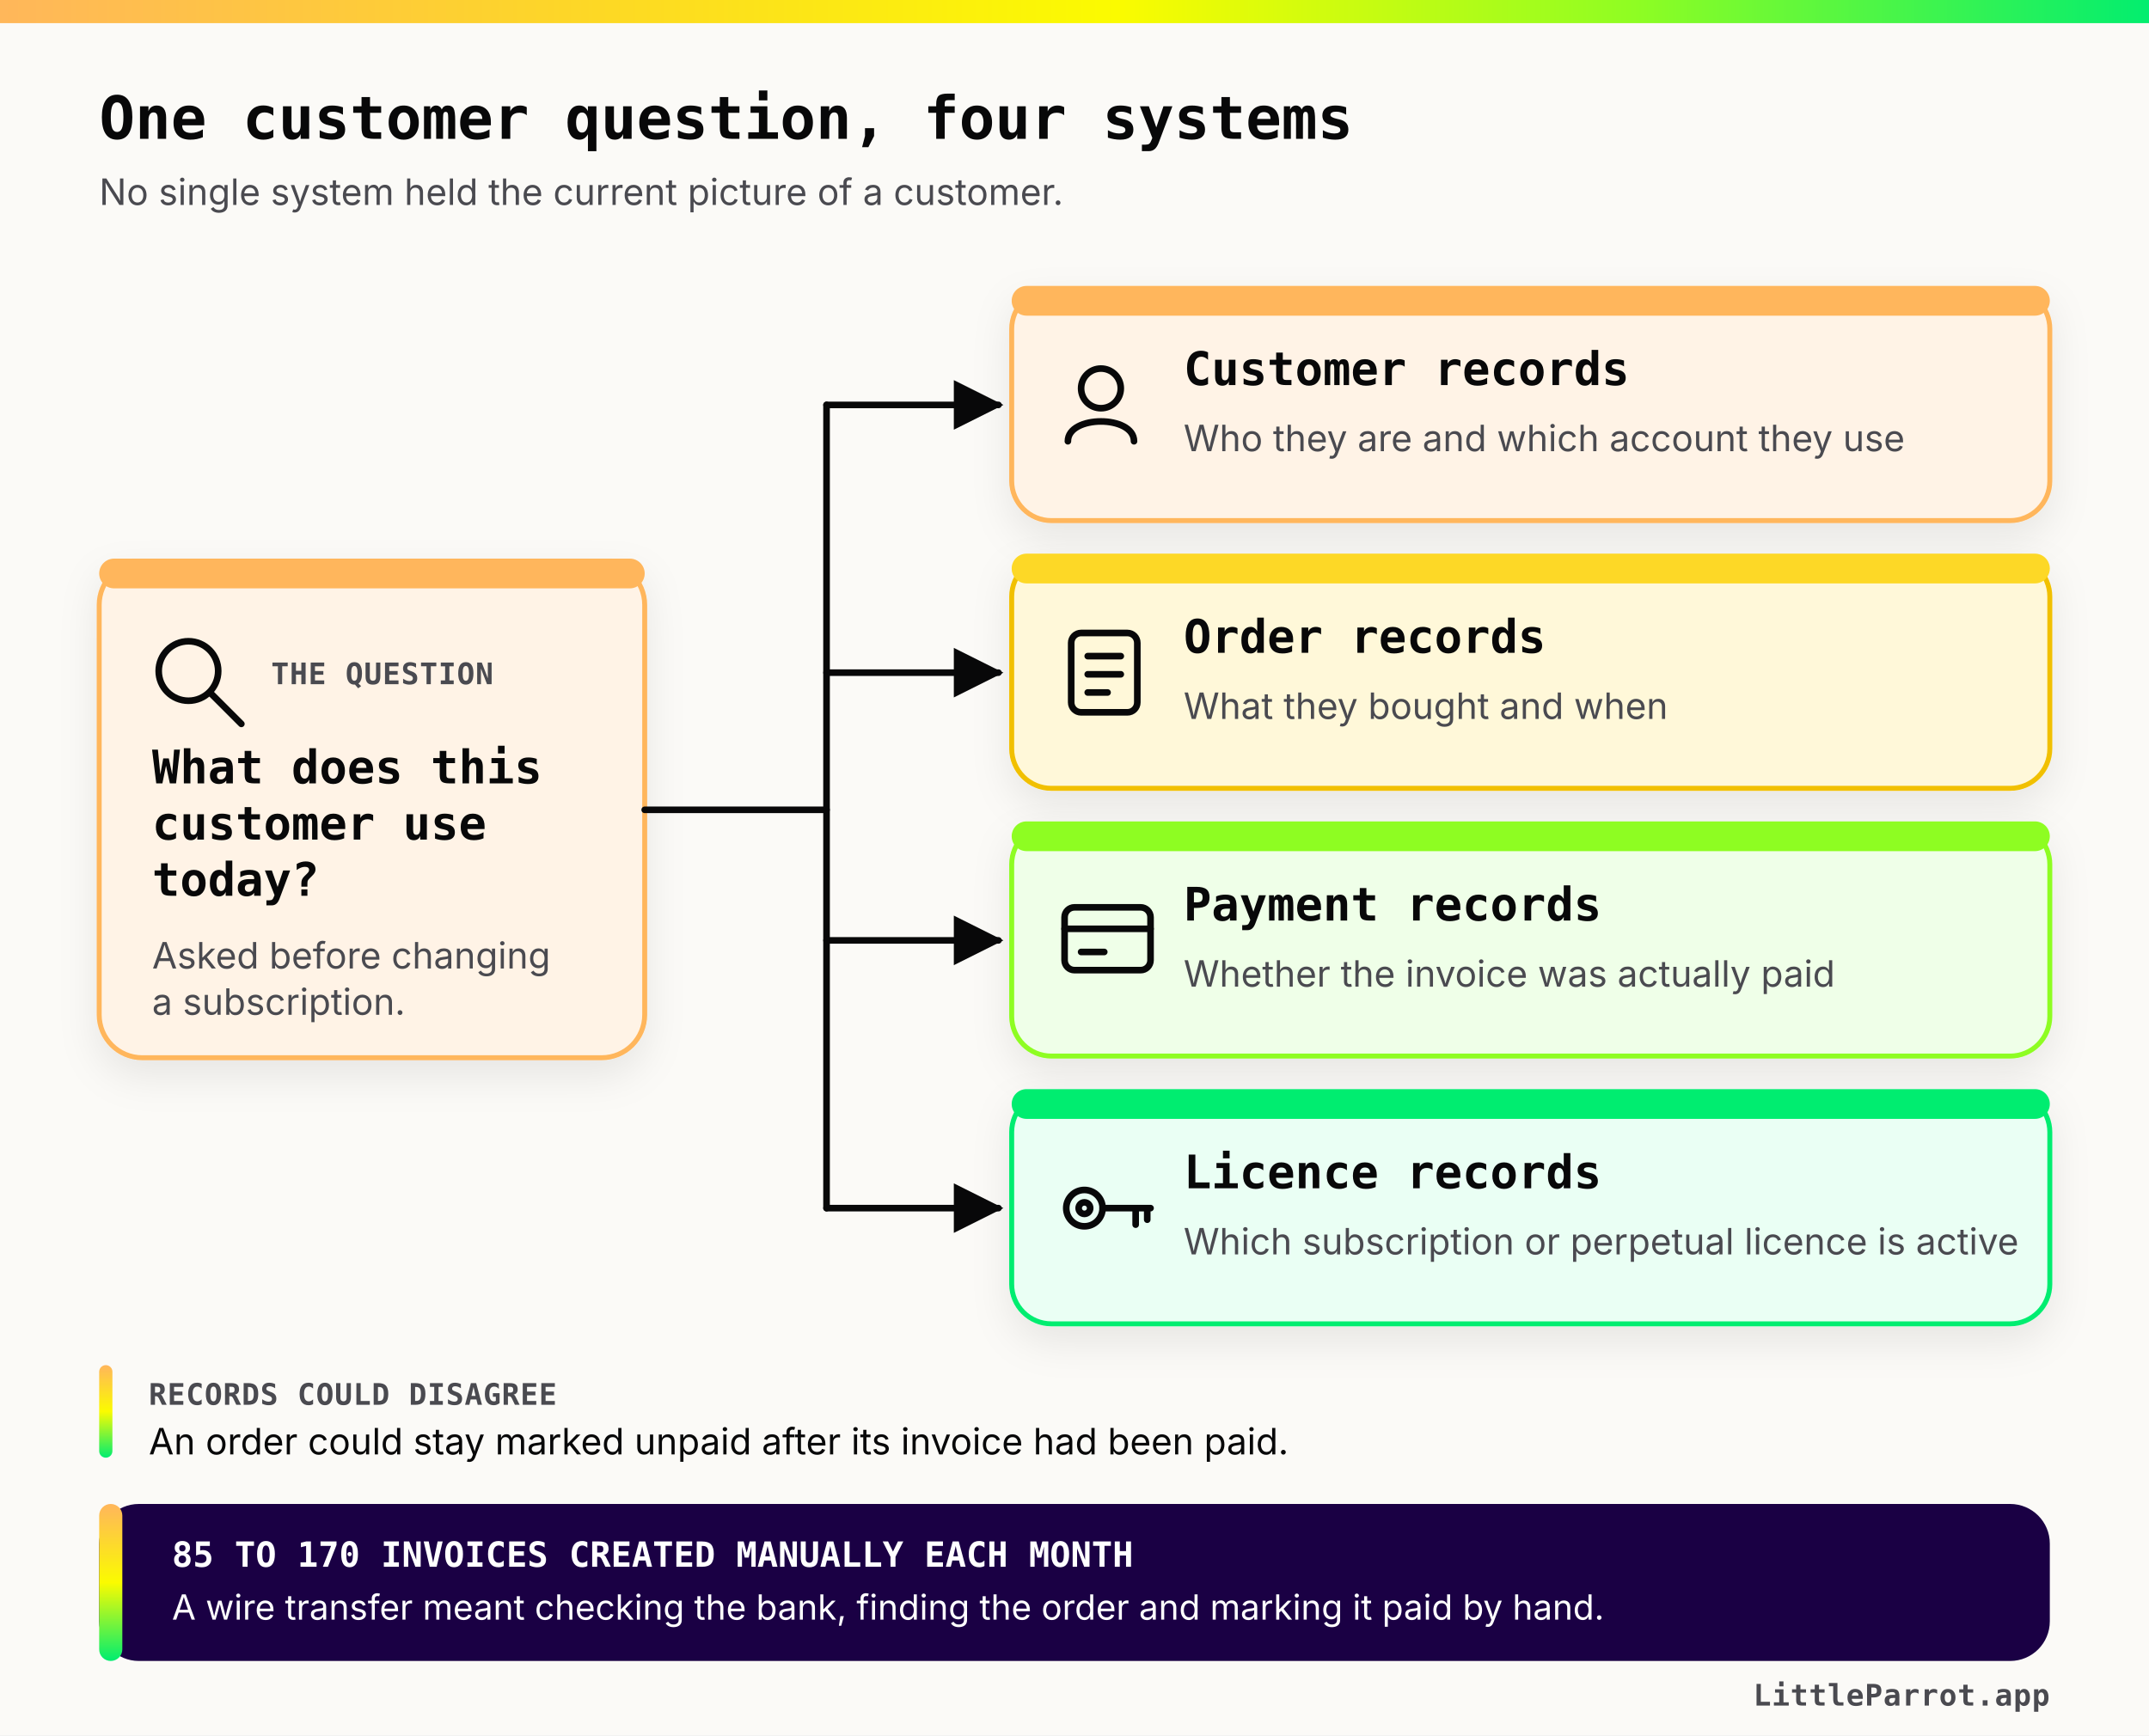
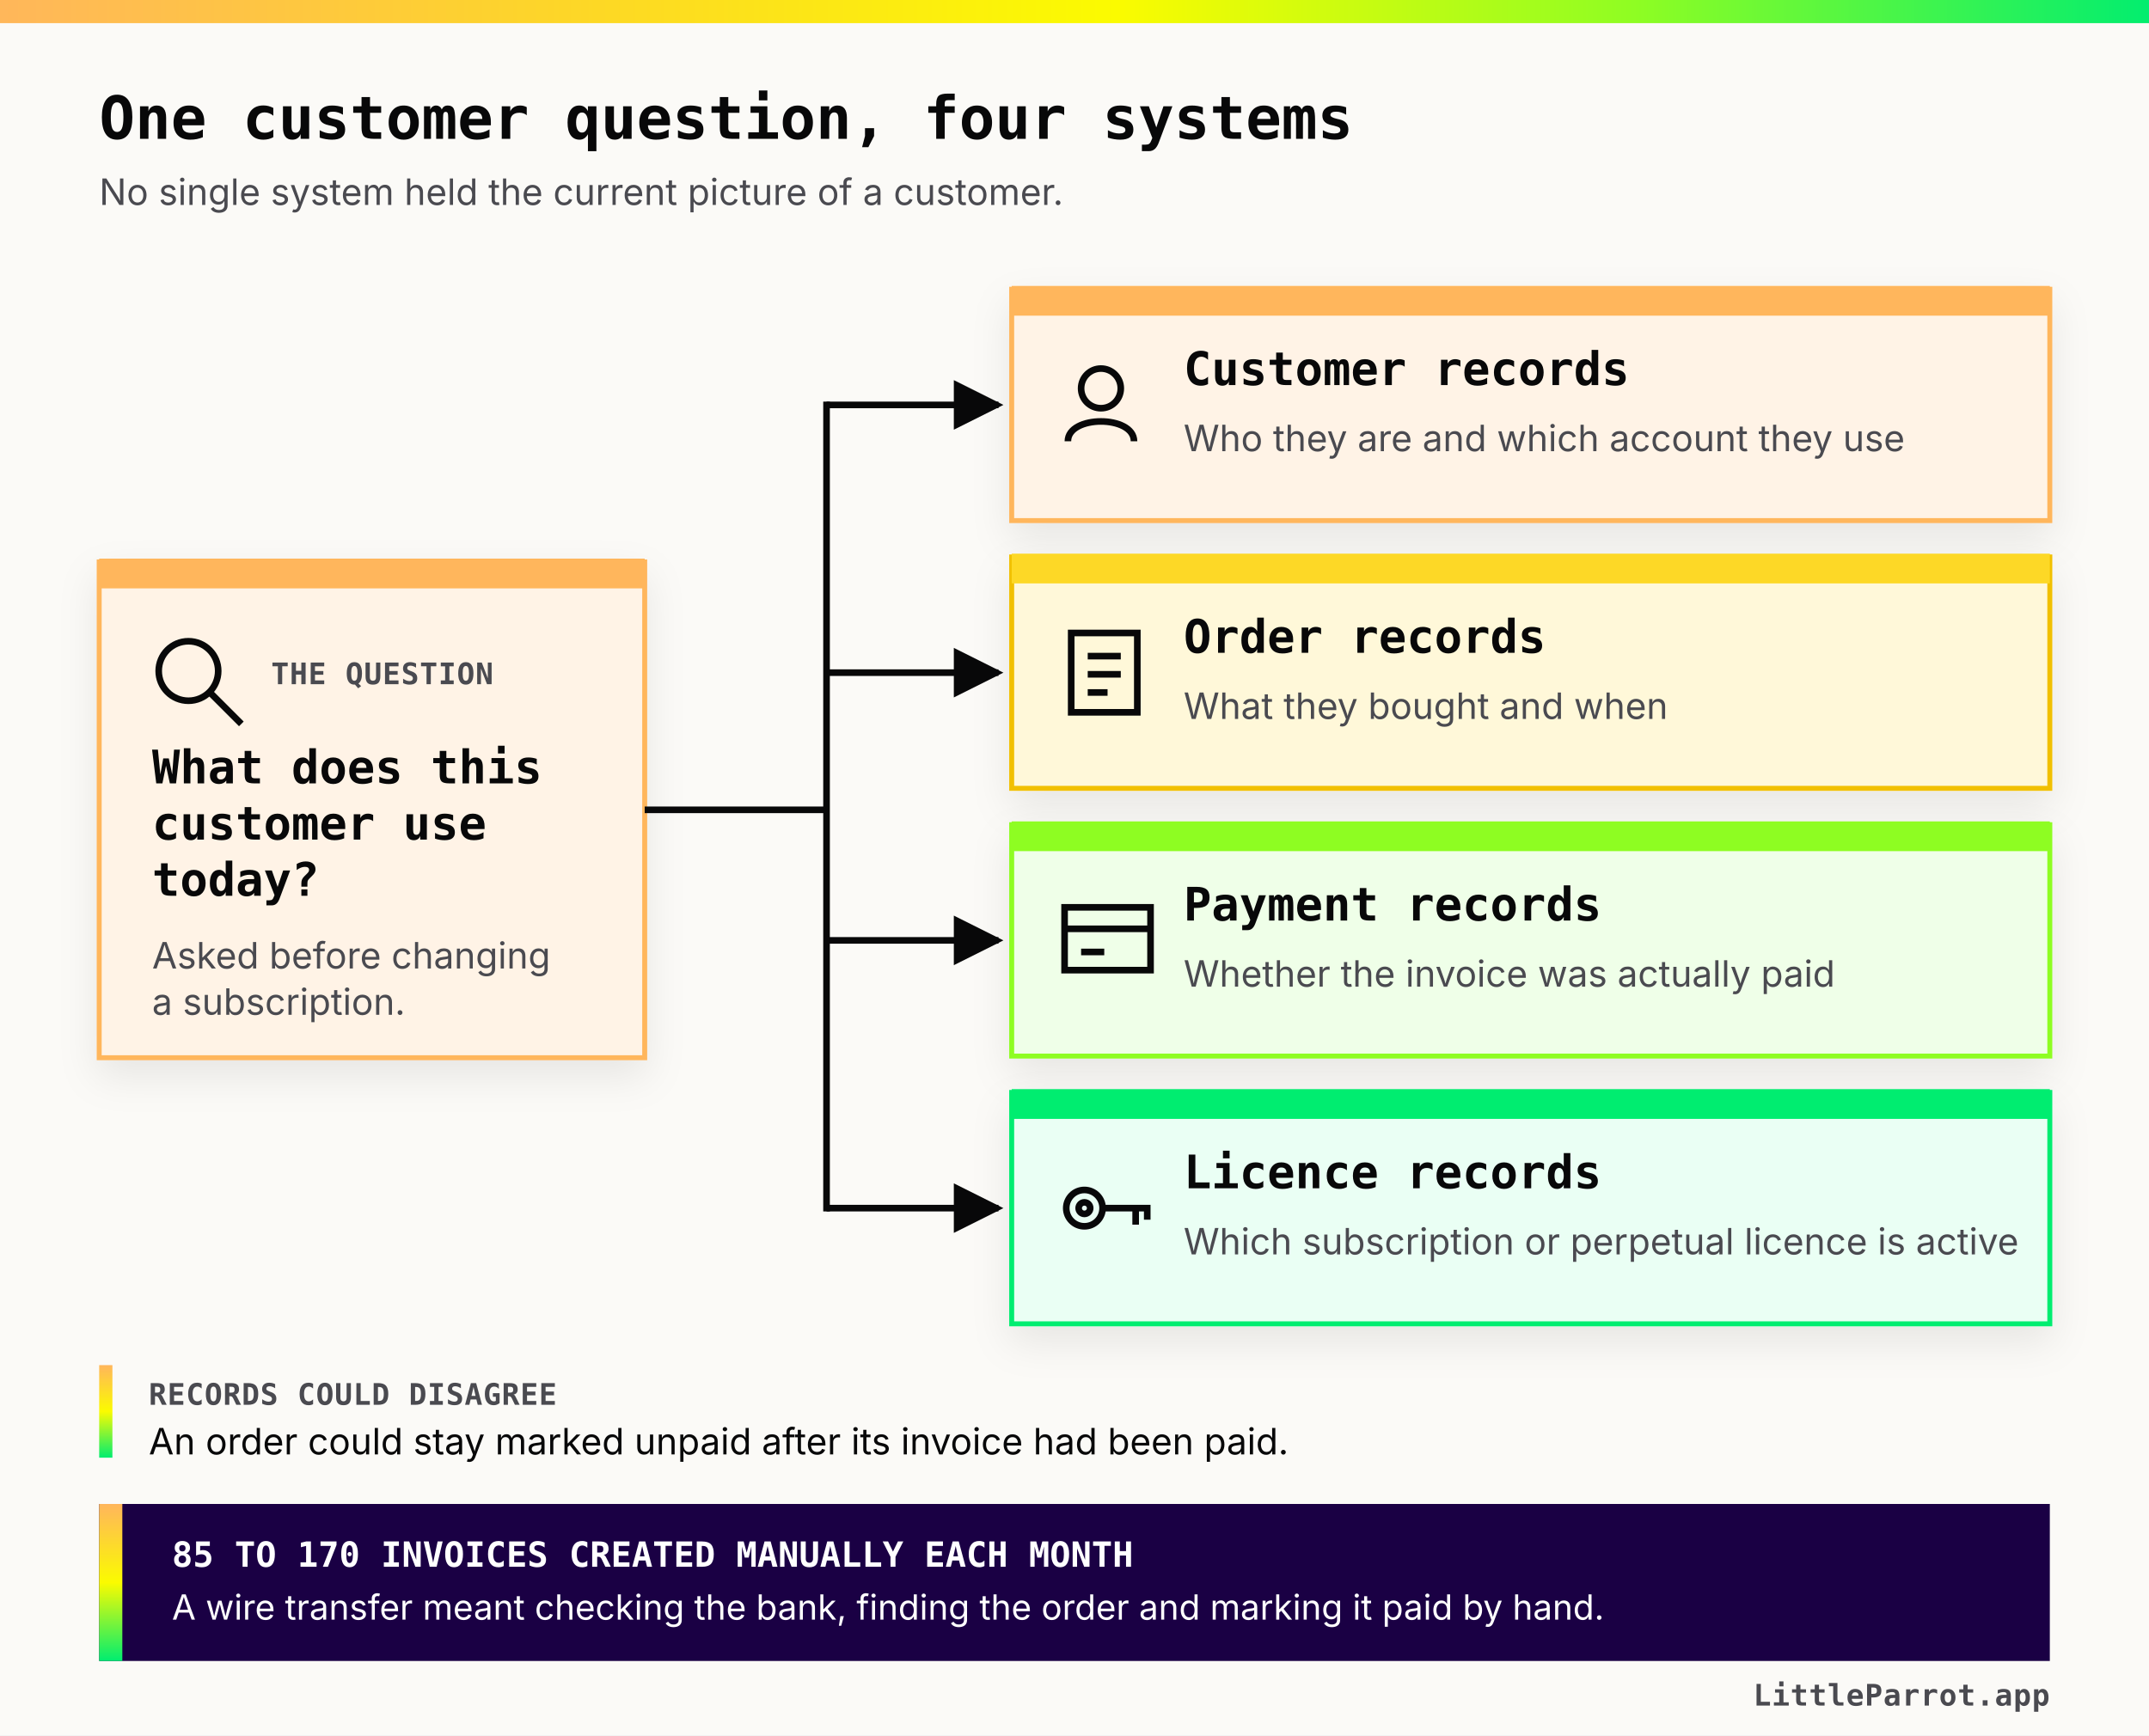
<svg xmlns="http://www.w3.org/2000/svg" width="1300" height="1050" viewBox="0 0 1300 1050" role="img" aria-labelledby="systems-title systems-description">
  <defs>
    <linearGradient id="brand-gradient" x1="0" y1="0" x2="1" y2="0">
      <stop offset="0%" stop-color="#ffb65b" />
      <stop offset="28%" stop-color="#fdd825" />
      <stop offset="52%" stop-color="#fbfb00" />
      <stop offset="76%" stop-color="#8efd23" />
      <stop offset="100%" stop-color="#00ed70" />
    </linearGradient>
    <linearGradient id="brand-gradient-v" x1="0" y1="0" x2="0" y2="1">
      <stop offset="0%" stop-color="#ffb65b" />
      <stop offset="50%" stop-color="#fbfb00" />
      <stop offset="100%" stop-color="#00ed70" />
    </linearGradient>
    <filter id="card-shadow" x="-20%" y="-20%" width="140%" height="160%">
      <feDropShadow dx="0" dy="10" stdDeviation="12" flood-color="#080809" flood-opacity="0.08" />
    </filter>
    <marker id="arrow" viewBox="0 0 12 12" refX="10" refY="6" markerWidth="9" markerHeight="9" orient="auto-start-reverse">
      <path d="M 1 1 L 11 6 L 1 11 z" fill="#080809" />
    </marker>
    <style>
      .display { font-family: "Space Mono", Menlo, Consolas, monospace; fill: #080809; }
      .copy { font-family: Inter, Arial, sans-serif; fill: #080809; }
      .muted { fill: #4a4a50; }
      .card-title { font-family: "Space Mono", Menlo, Consolas, monospace; font-size: 28px; font-weight: 700; fill: #080809; }
      .card-copy { font-family: Inter, Arial, sans-serif; font-size: 22px; fill: #4a4a50; }
      .label { font-family: "Space Mono", Menlo, Consolas, monospace; font-size: 18px; font-weight: 700; fill: #4a4a50; letter-spacing: 0.4px; }
-       .connector { fill: none; stroke: #080809; stroke-width: 4; stroke-linecap: round; stroke-linejoin: round; marker-end: url(#arrow); }
-       .stem { fill: none; stroke: #080809; stroke-width: 4; stroke-linecap: round; stroke-linejoin: round; }
-       .icon { fill: none; stroke: #080809; stroke-width: 4; stroke-linecap: round; stroke-linejoin: round; }
+       .connector { fill: none; stroke: #080809; stroke-width: 4; stroke-linecap: butt; stroke-linejoin: miter; marker-end: url(#arrow); }
+       .stem { fill: none; stroke: #080809; stroke-width: 4; stroke-linecap: butt; stroke-linejoin: miter; }
+       .icon { fill: none; stroke: #080809; stroke-width: 4; stroke-linecap: butt; stroke-linejoin: miter; }
    </style>
  </defs>
  <rect width="1300" height="1050" fill="#fbfaf7" />
  <rect x="0" y="0" width="1300" height="14" fill="url(#brand-gradient)" />
  <text x="60" y="84" class="display" font-size="36" font-weight="700">One customer question, four systems</text>
  <text x="60" y="124" class="copy muted" font-size="22">No single system held the current picture of a customer.</text>
  <g filter="url(#card-shadow)">
-     <rect x="60" y="340" width="330" height="300" rx="26" fill="#fff3e6" stroke="#ffb65b" stroke-width="3" />
-     <rect x="60" y="338" width="330" height="18" rx="9" fill="#ffb65b" />
+     <rect x="60" y="340" width="330" height="300" fill="#fff3e6" stroke="#ffb65b" stroke-width="3" />
+     <rect x="60" y="338" width="330" height="18" fill="#ffb65b" />
  </g>
  <g transform="translate(92 384)">
    <circle cx="22" cy="22" r="18" class="icon" />
    <path d="M35 35 L54 54" class="icon" />
  </g>
  <text x="164" y="414" class="label">THE QUESTION</text>
  <text x="92" y="474" class="card-title">What does this</text>
  <text x="92" y="508" class="card-title">customer use</text>
  <text x="92" y="542" class="card-title">today?</text>
  <text x="92" y="586" class="card-copy">Asked before changing</text>
  <text x="92" y="614" class="card-copy">a subscription.</text>
  <path d="M390 490 H500" class="stem" />
-   <path d="M500 245 V731" class="stem" />
+   <path d="M500 243 V733" class="stem" />
  <path d="M500 245 H604" class="connector" />
  <path d="M500 407 H604" class="connector" />
  <path d="M500 569 H604" class="connector" />
  <path d="M500 731 H604" class="connector" />
  <g filter="url(#card-shadow)">
-     <rect x="612" y="175" width="628" height="140" rx="24" fill="#fff3e6" stroke="#ffb65b" stroke-width="3" />
-     <rect x="612" y="173" width="628" height="18" rx="9" fill="#ffb65b" />
+     <rect x="612" y="175" width="628" height="140" fill="#fff3e6" stroke="#ffb65b" stroke-width="3" />
+     <rect x="612" y="173" width="628" height="18" fill="#ffb65b" />
  </g>
  <g transform="translate(644 221)">
    <circle cx="22" cy="14" r="12" class="icon" />
    <path d="M2 46 C2 30 42 30 42 46" class="icon" />
  </g>
  <text x="716" y="233" class="card-title">Customer records</text>
  <text x="716" y="273" class="card-copy">Who they are and which account they use</text>
  <g filter="url(#card-shadow)">
-     <rect x="612" y="337" width="628" height="140" rx="24" fill="#fff8d9" stroke="#f1c000" stroke-width="3" />
-     <rect x="612" y="335" width="628" height="18" rx="9" fill="#fdd825" />
+     <rect x="612" y="337" width="628" height="140" fill="#fff8d9" stroke="#f1c000" stroke-width="3" />
+     <rect x="612" y="335" width="628" height="18" fill="#fdd825" />
  </g>
  <g transform="translate(648 383)">
-     <rect x="0" y="0" width="40" height="48" rx="6" class="icon" />
+     <rect x="0" y="0" width="40" height="48" class="icon" />
    <path d="M10 14 H30 M10 25 H30 M10 36 H22" class="icon" />
  </g>
  <text x="716" y="395" class="card-title">Order records</text>
  <text x="716" y="435" class="card-copy">What they bought and when</text>
  <g filter="url(#card-shadow)">
-     <rect x="612" y="499" width="628" height="140" rx="24" fill="#efffe8" stroke="#8efd23" stroke-width="3" />
-     <rect x="612" y="497" width="628" height="18" rx="9" fill="#8efd23" />
+     <rect x="612" y="499" width="628" height="140" fill="#efffe8" stroke="#8efd23" stroke-width="3" />
+     <rect x="612" y="497" width="628" height="18" fill="#8efd23" />
  </g>
  <g transform="translate(644 549)">
-     <rect x="0" y="0" width="52" height="38" rx="6" class="icon" />
+     <rect x="0" y="0" width="52" height="38" class="icon" />
    <path d="M0 13 H52 M10 27 H24" class="icon" />
  </g>
  <text x="716" y="557" class="card-title">Payment records</text>
  <text x="716" y="597" class="card-copy">Whether the invoice was actually paid</text>
  <g filter="url(#card-shadow)">
-     <rect x="612" y="661" width="628" height="140" rx="24" fill="#eafff4" stroke="#00ed70" stroke-width="3" />
-     <rect x="612" y="659" width="628" height="18" rx="9" fill="#00ed70" />
+     <rect x="612" y="661" width="628" height="140" fill="#eafff4" stroke="#00ed70" stroke-width="3" />
+     <rect x="612" y="659" width="628" height="18" fill="#00ed70" />
  </g>
  <g transform="translate(644 707)">
    <circle cx="12" cy="24" r="11" class="icon" />
    <circle cx="12" cy="24" r="3.5" class="icon" />
    <path d="M23 24 H52 M43 24 V34 M50 24 V31" class="icon" />
  </g>
  <text x="716" y="719" class="card-title">Licence records</text>
  <text x="716" y="759" class="card-copy">Which subscription or perpetual licence is active</text>
-   <rect x="60" y="826" width="8" height="56" rx="4" fill="url(#brand-gradient-v)" />
+   <rect x="60" y="826" width="8" height="56" fill="url(#brand-gradient-v)" />
  <text x="90" y="850" class="label">RECORDS COULD DISAGREE</text>
  <text x="90" y="880" class="copy" font-size="22">An order could stay marked unpaid after its invoice had been paid.</text>
-   <rect x="60" y="910" width="1180" height="95" rx="24" fill="#1a0044" />
-   <rect x="60" y="910" width="14" height="95" rx="7" fill="url(#brand-gradient-v)" />
+   <rect x="60" y="910" width="1180" height="95" fill="#1a0044" />
+   <rect x="60" y="910" width="14" height="95" fill="url(#brand-gradient-v)" />
  <text x="104" y="948" class="display" font-size="21" font-weight="700" style="fill:#ffffff">85 TO 170 INVOICES CREATED MANUALLY EACH MONTH</text>
  <text x="104" y="980" class="copy" font-size="21" style="fill:#ffffff">A wire transfer meant checking the bank, finding the order and marking it paid by hand.</text>
  <text x="1240" y="1032" text-anchor="end" class="label">LittleParrot.app</text>
</svg>
